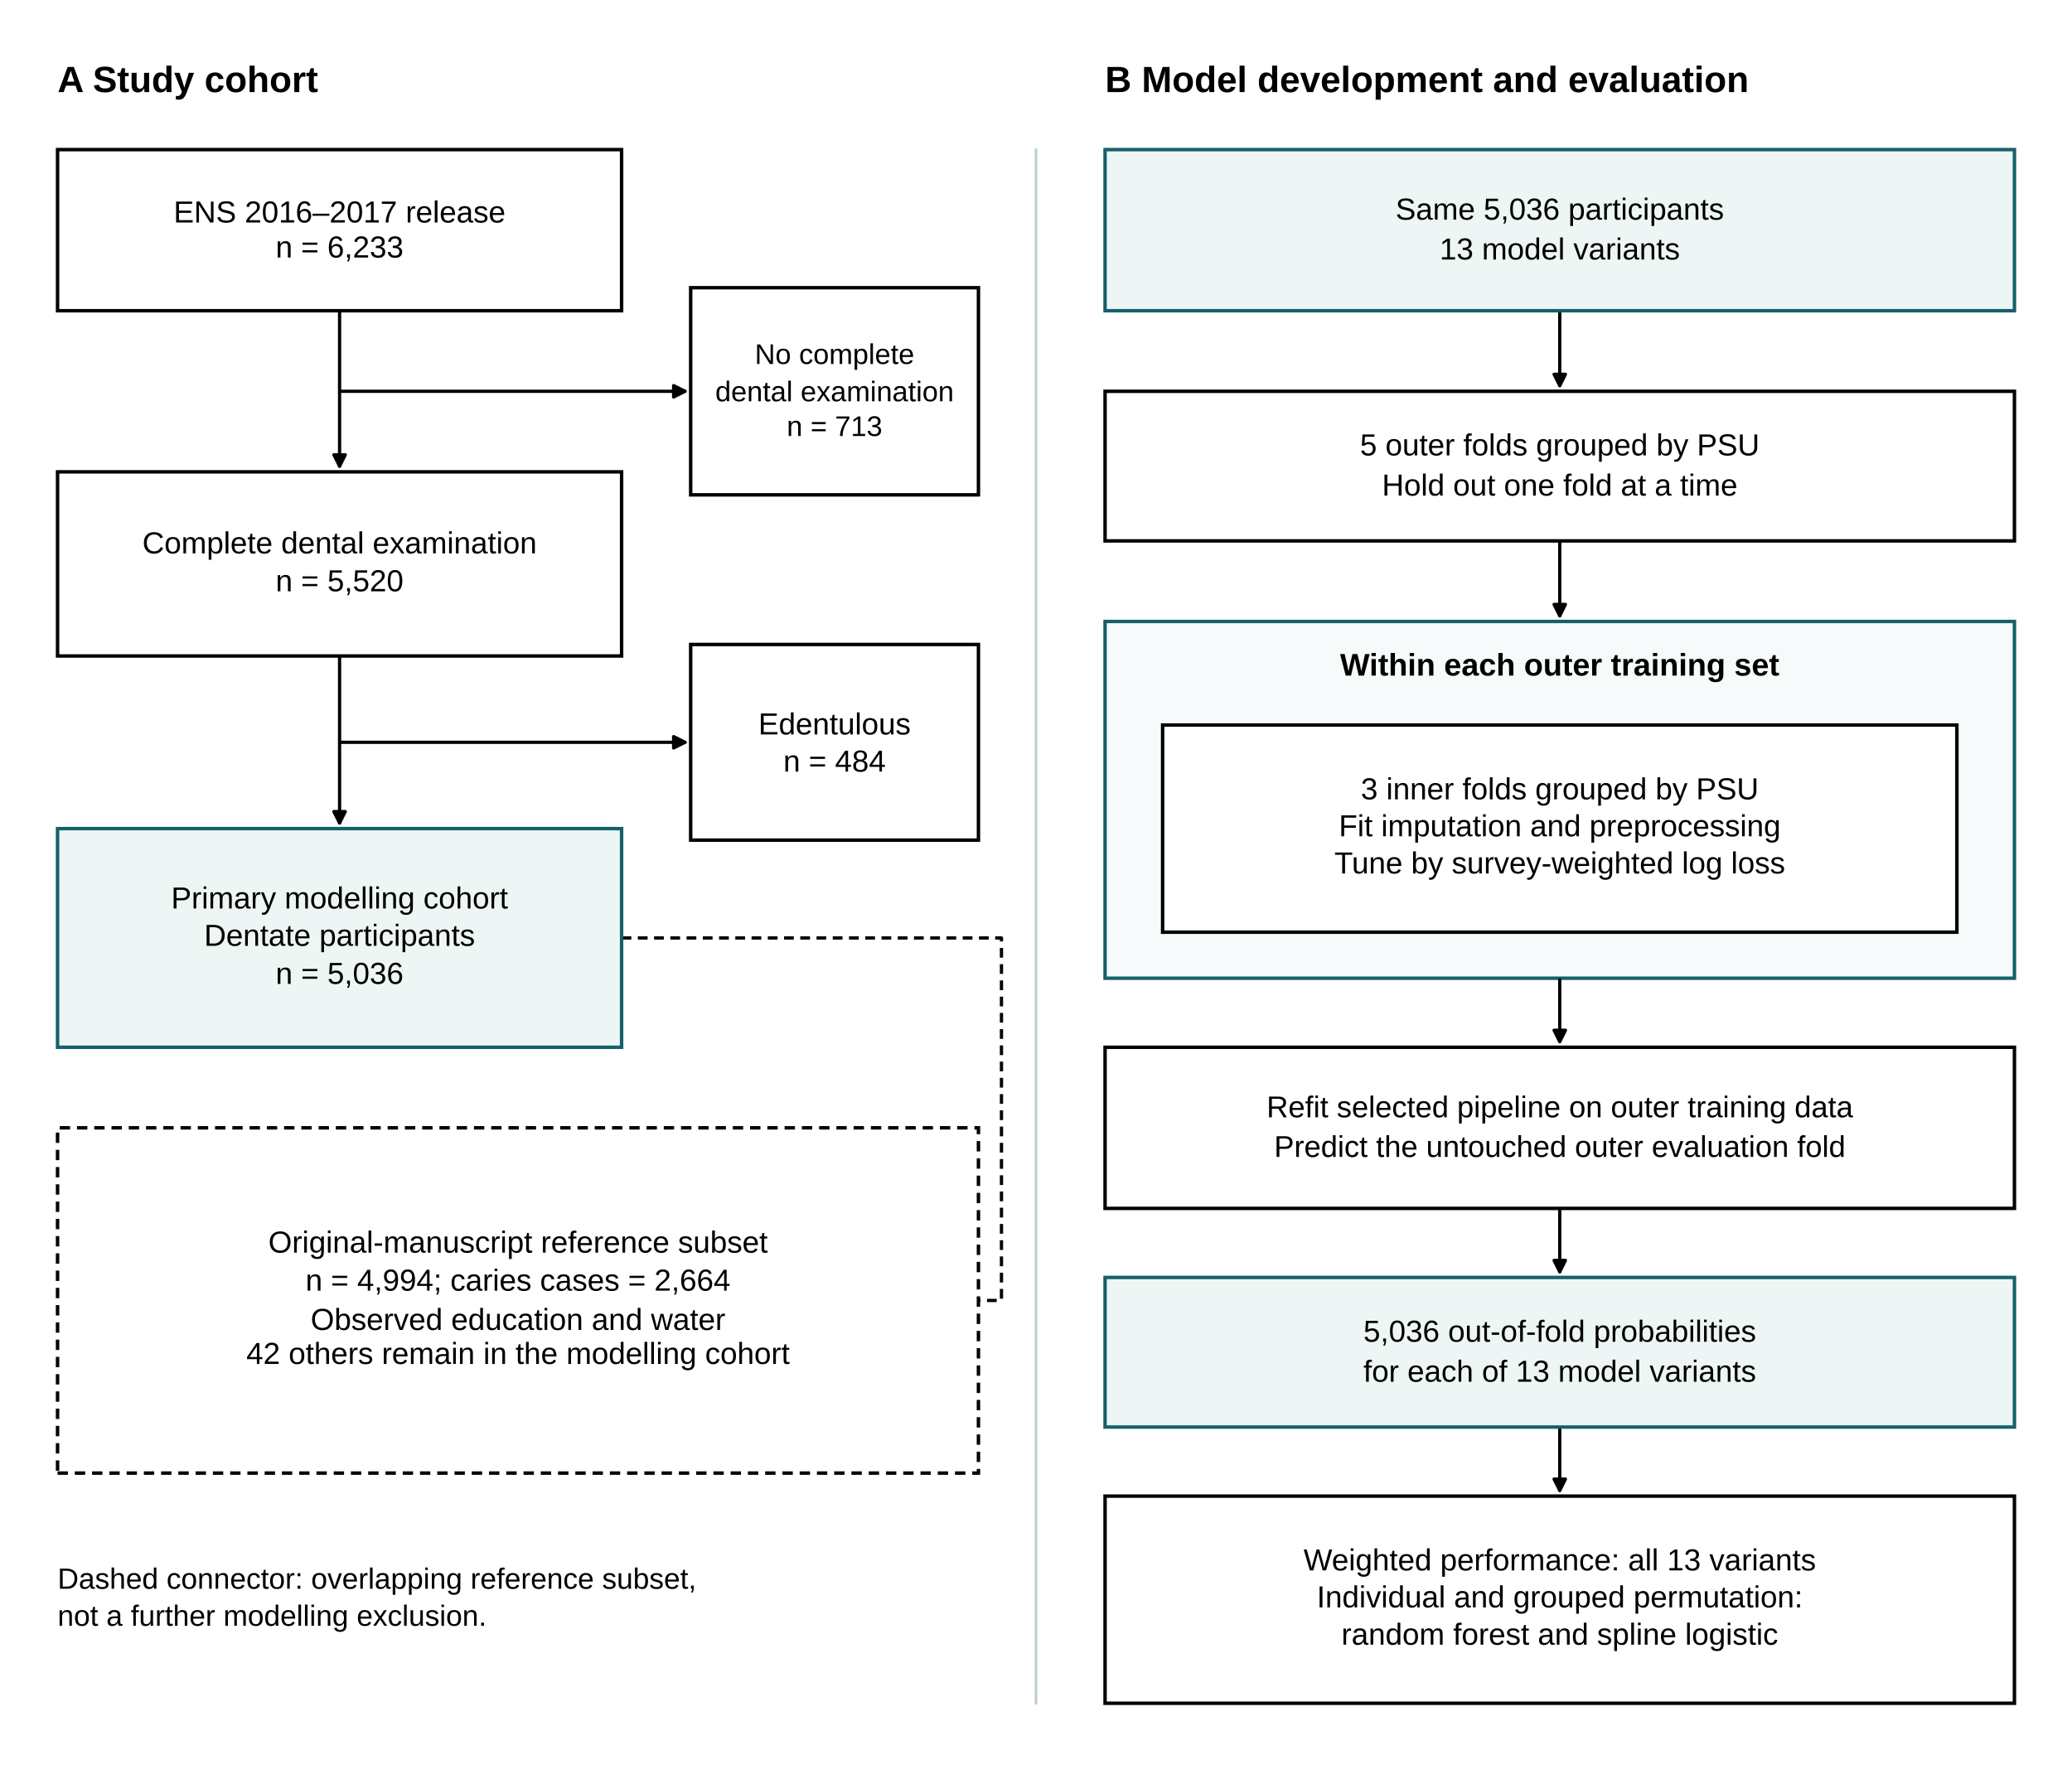
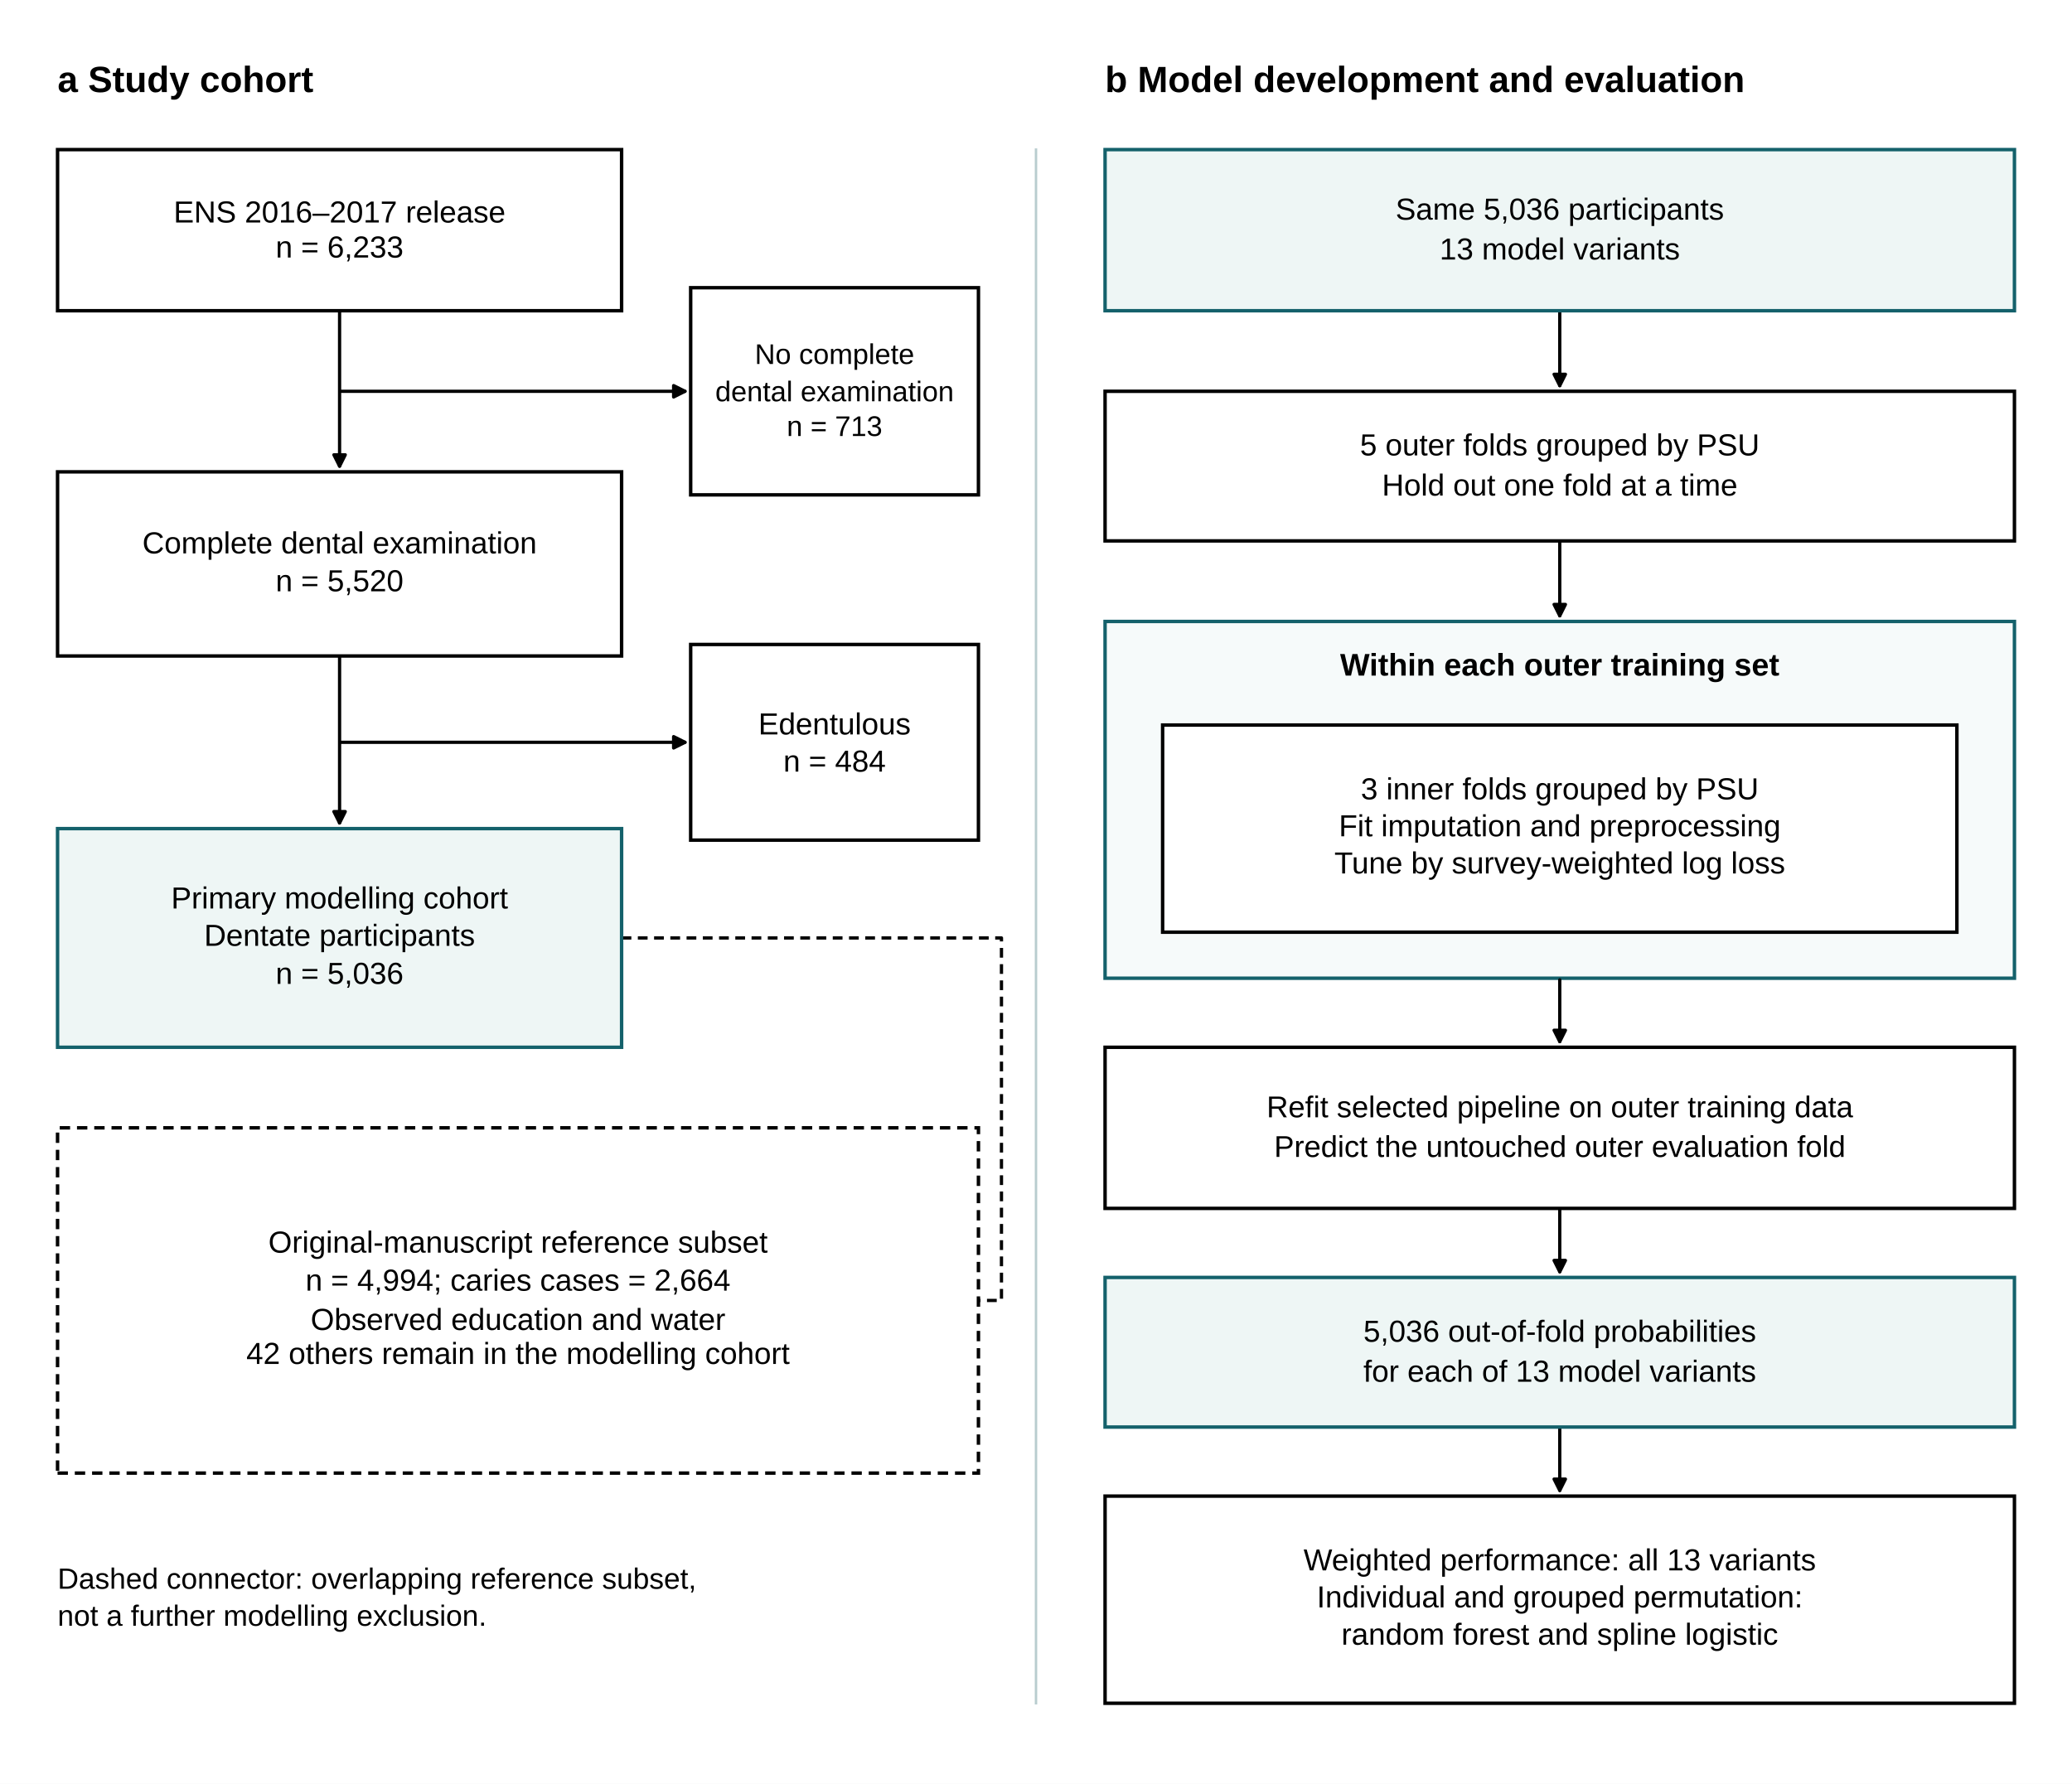
<svg xmlns="http://www.w3.org/2000/svg" width="510.236pt" height="439.37pt" viewBox="0 0 510.236 439.37" version="1.1">
  <defs>
    <style type="text/css">*{stroke-linejoin: round; stroke-linecap: butt}</style>
  </defs>
  <g id="figure_1">
    <g id="patch_1">
      <path d="M 0 439.37  L 510.236 439.37  L 510.236 0  L 0 0  z " style="fill: #ffffff" />
    </g>
    <g id="axes_1">
      <g id="patch_2">
-         <path d="M 83.622 76.938  Q 83.622 96.327 83.622 114.823  " clip-path="url(#p59120a60de)" style="fill: none; stroke: #000000; stroke-width: 0.8; stroke-linecap: round" />
-         <path d="M 85.022 112.023  L 83.622 114.823  L 82.222 112.023  z " clip-path="url(#p59120a60de)" style="stroke: #000000; stroke-width: 0.8; stroke-linecap: round" />
+         <path d="M 83.622 76.938  Q 83.622 96.327 83.622 114.823  " clip-path="url(#p87b1c1f343)" style="fill: none; stroke: #000000; stroke-width: 0.8; stroke-linecap: round" />
+         <path d="M 85.022 112.023  L 83.622 114.823  L 82.222 112.023  z " clip-path="url(#p87b1c1f343)" style="stroke: #000000; stroke-width: 0.8; stroke-linecap: round" />
      </g>
      <g id="patch_3">
-         <path d="M 84.02 96.378  Q 126.799 96.378 168.683 96.378  " clip-path="url(#p59120a60de)" style="fill: none; stroke: #000000; stroke-width: 0.8; stroke-linecap: round" />
-         <path d="M 165.883 94.978  L 168.683 96.378  L 165.883 97.778  z " clip-path="url(#p59120a60de)" style="stroke: #000000; stroke-width: 0.8; stroke-linecap: round" />
+         <path d="M 84.02 96.378  Q 126.799 96.378 168.683 96.378  " clip-path="url(#p87b1c1f343)" style="fill: none; stroke: #000000; stroke-width: 0.8; stroke-linecap: round" />
+         <path d="M 165.883 94.978  L 168.683 96.378  L 165.883 97.778  z " clip-path="url(#p87b1c1f343)" style="stroke: #000000; stroke-width: 0.8; stroke-linecap: round" />
      </g>
      <g id="patch_4">
-         <path d="M 83.622 161.977  Q 83.622 182.785 83.622 202.699  " clip-path="url(#p59120a60de)" style="fill: none; stroke: #000000; stroke-width: 0.8; stroke-linecap: round" />
-         <path d="M 85.022 199.899  L 83.622 202.699  L 82.222 199.899  z " clip-path="url(#p59120a60de)" style="stroke: #000000; stroke-width: 0.8; stroke-linecap: round" />
+         <path d="M 83.622 161.977  Q 83.622 182.785 83.622 202.699  " clip-path="url(#p87b1c1f343)" style="fill: none; stroke: #000000; stroke-width: 0.8; stroke-linecap: round" />
+         <path d="M 85.022 199.899  L 83.622 202.699  L 82.222 199.899  z " clip-path="url(#p87b1c1f343)" style="stroke: #000000; stroke-width: 0.8; stroke-linecap: round" />
      </g>
      <g id="patch_5">
-         <path d="M 84.02 182.835  Q 126.799 182.835 168.683 182.835  " clip-path="url(#p59120a60de)" style="fill: none; stroke: #000000; stroke-width: 0.8; stroke-linecap: round" />
-         <path d="M 165.883 181.435  L 168.683 182.835  L 165.883 184.235  z " clip-path="url(#p59120a60de)" style="stroke: #000000; stroke-width: 0.8; stroke-linecap: round" />
+         <path d="M 84.02 182.835  Q 126.799 182.835 168.683 182.835  " clip-path="url(#p87b1c1f343)" style="fill: none; stroke: #000000; stroke-width: 0.8; stroke-linecap: round" />
+         <path d="M 165.883 181.435  L 168.683 182.835  L 165.883 184.235  z " clip-path="url(#p87b1c1f343)" style="stroke: #000000; stroke-width: 0.8; stroke-linecap: round" />
      </g>
      <g id="line2d_1">
-         <path d="M 153.071 231.024  L 246.614 231.024  L 246.614 320.315  L 240.945 320.315  " clip-path="url(#p59120a60de)" style="fill: none; stroke-dasharray: 2.4,1.6; stroke-dashoffset: 0; stroke: #000000; stroke-width: 0.8" />
+         <path d="M 153.071 231.024  L 246.614 231.024  L 246.614 320.315  L 240.945 320.315  " clip-path="url(#p87b1c1f343)" style="fill: none; stroke-dasharray: 2.4,1.6; stroke-dashoffset: 0; stroke: #000000; stroke-width: 0.8" />
      </g>
      <g id="patch_6">
-         <path d="M 384.094 76.938  Q 384.094 86.409 384.094 94.985  " clip-path="url(#p59120a60de)" style="fill: none; stroke: #000000; stroke-width: 0.8; stroke-linecap: round" />
-         <path d="M 385.494 92.185  L 384.094 94.985  L 382.694 92.185  z " clip-path="url(#p59120a60de)" style="stroke: #000000; stroke-width: 0.8; stroke-linecap: round" />
+         <path d="M 384.094 76.938  Q 384.094 86.409 384.094 94.985  " clip-path="url(#p87b1c1f343)" style="fill: none; stroke: #000000; stroke-width: 0.8; stroke-linecap: round" />
+         <path d="M 385.494 92.185  L 384.094 94.985  L 382.694 92.185  z " clip-path="url(#p87b1c1f343)" style="stroke: #000000; stroke-width: 0.8; stroke-linecap: round" />
      </g>
      <g id="patch_7">
-         <path d="M 384.094 133.63  Q 384.094 143.101 384.094 151.678  " clip-path="url(#p59120a60de)" style="fill: none; stroke: #000000; stroke-width: 0.8; stroke-linecap: round" />
-         <path d="M 385.494 148.878  L 384.094 151.678  L 382.694 148.878  z " clip-path="url(#p59120a60de)" style="stroke: #000000; stroke-width: 0.8; stroke-linecap: round" />
+         <path d="M 384.094 133.63  Q 384.094 143.101 384.094 151.678  " clip-path="url(#p87b1c1f343)" style="fill: none; stroke: #000000; stroke-width: 0.8; stroke-linecap: round" />
+         <path d="M 385.494 148.878  L 384.094 151.678  L 382.694 148.878  z " clip-path="url(#p87b1c1f343)" style="stroke: #000000; stroke-width: 0.8; stroke-linecap: round" />
      </g>
      <g id="patch_8">
-         <path d="M 272.126 240.945  L 496.063 240.945  L 496.063 153.071  L 272.126 153.071  z " clip-path="url(#p59120a60de)" style="fill: #f6fafa; stroke: #14616b; stroke-width: 0.85; stroke-linejoin: miter" />
+         <path d="M 272.126 240.945  L 496.063 240.945  L 496.063 153.071  L 272.126 153.071  z " clip-path="url(#p87b1c1f343)" style="fill: #f6fafa; stroke: #14616b; stroke-width: 0.85; stroke-linejoin: miter" />
      </g>
      <g id="patch_9">
-         <path d="M 384.094 241.348  Q 384.094 249.401 384.094 256.56  " clip-path="url(#p59120a60de)" style="fill: none; stroke: #000000; stroke-width: 0.8; stroke-linecap: round" />
-         <path d="M 385.494 253.76  L 384.094 256.56  L 382.694 253.76  z " clip-path="url(#p59120a60de)" style="stroke: #000000; stroke-width: 0.8; stroke-linecap: round" />
+         <path d="M 384.094 241.348  Q 384.094 249.401 384.094 256.56  " clip-path="url(#p87b1c1f343)" style="fill: none; stroke: #000000; stroke-width: 0.8; stroke-linecap: round" />
+         <path d="M 385.494 253.76  L 384.094 256.56  L 382.694 253.76  z " clip-path="url(#p87b1c1f343)" style="stroke: #000000; stroke-width: 0.8; stroke-linecap: round" />
      </g>
      <g id="patch_10">
-         <path d="M 384.094 298.041  Q 384.094 306.094 384.094 313.253  " clip-path="url(#p59120a60de)" style="fill: none; stroke: #000000; stroke-width: 0.8; stroke-linecap: round" />
-         <path d="M 385.494 310.453  L 384.094 313.253  L 382.694 310.453  z " clip-path="url(#p59120a60de)" style="stroke: #000000; stroke-width: 0.8; stroke-linecap: round" />
+         <path d="M 384.094 298.041  Q 384.094 306.094 384.094 313.253  " clip-path="url(#p87b1c1f343)" style="fill: none; stroke: #000000; stroke-width: 0.8; stroke-linecap: round" />
+         <path d="M 385.494 310.453  L 384.094 313.253  L 382.694 310.453  z " clip-path="url(#p87b1c1f343)" style="stroke: #000000; stroke-width: 0.8; stroke-linecap: round" />
      </g>
      <g id="patch_11">
-         <path d="M 384.094 351.899  Q 384.094 359.952 384.094 367.111  " clip-path="url(#p59120a60de)" style="fill: none; stroke: #000000; stroke-width: 0.8; stroke-linecap: round" />
-         <path d="M 385.494 364.311  L 384.094 367.111  L 382.694 364.311  z " clip-path="url(#p59120a60de)" style="stroke: #000000; stroke-width: 0.8; stroke-linecap: round" />
+         <path d="M 384.094 351.899  Q 384.094 359.952 384.094 367.111  " clip-path="url(#p87b1c1f343)" style="fill: none; stroke: #000000; stroke-width: 0.8; stroke-linecap: round" />
+         <path d="M 385.494 364.311  L 384.094 367.111  L 382.694 364.311  z " clip-path="url(#p87b1c1f343)" style="stroke: #000000; stroke-width: 0.8; stroke-linecap: round" />
      </g>
      <g id="line2d_2">
-         <path d="M 255.118 419.528  L 255.118 36.85  " clip-path="url(#p59120a60de)" style="fill: none; stroke: #b8cdcf; stroke-width: 0.6; stroke-linecap: square" />
+         <path d="M 255.118 419.528  L 255.118 36.85  " clip-path="url(#p87b1c1f343)" style="fill: none; stroke: #b8cdcf; stroke-width: 0.6; stroke-linecap: square" />
      </g>
      <g id="patch_12">
-         <path d="M 14.173 76.535  L 153.071 76.535  L 153.071 36.85  L 14.173 36.85  z " clip-path="url(#p59120a60de)" style="fill: #ffffff; stroke: #000000; stroke-width: 0.85; stroke-linejoin: miter" />
+         <path d="M 14.173 76.535  L 153.071 76.535  L 153.071 36.85  L 14.173 36.85  z " clip-path="url(#p87b1c1f343)" style="fill: #ffffff; stroke: #000000; stroke-width: 0.85; stroke-linejoin: miter" />
      </g>
      <g id="patch_13">
-         <path d="M 14.173 161.575  L 153.071 161.575  L 153.071 116.22  L 14.173 116.22  z " clip-path="url(#p59120a60de)" style="fill: #ffffff; stroke: #000000; stroke-width: 0.85; stroke-linejoin: miter" />
+         <path d="M 14.173 161.575  L 153.071 161.575  L 153.071 116.22  L 14.173 116.22  z " clip-path="url(#p87b1c1f343)" style="fill: #ffffff; stroke: #000000; stroke-width: 0.85; stroke-linejoin: miter" />
      </g>
      <g id="patch_14">
-         <path d="M 170.079 121.89  L 240.945 121.89  L 240.945 70.866  L 170.079 70.866  z " clip-path="url(#p59120a60de)" style="fill: #ffffff; stroke: #000000; stroke-width: 0.85; stroke-linejoin: miter" />
+         <path d="M 170.079 121.89  L 240.945 121.89  L 240.945 70.866  L 170.079 70.866  z " clip-path="url(#p87b1c1f343)" style="fill: #ffffff; stroke: #000000; stroke-width: 0.85; stroke-linejoin: miter" />
      </g>
      <g id="patch_15">
-         <path d="M 14.173 257.953  L 153.071 257.953  L 153.071 204.094  L 14.173 204.094  z " clip-path="url(#p59120a60de)" style="fill: #eef6f5; stroke: #14616b; stroke-width: 0.85; stroke-linejoin: miter" />
+         <path d="M 14.173 257.953  L 153.071 257.953  L 153.071 204.094  L 14.173 204.094  z " clip-path="url(#p87b1c1f343)" style="fill: #eef6f5; stroke: #14616b; stroke-width: 0.85; stroke-linejoin: miter" />
      </g>
      <g id="patch_16">
-         <path d="M 170.079 206.929  L 240.945 206.929  L 240.945 158.74  L 170.079 158.74  z " clip-path="url(#p59120a60de)" style="fill: #ffffff; stroke: #000000; stroke-width: 0.85; stroke-linejoin: miter" />
+         <path d="M 170.079 206.929  L 240.945 206.929  L 240.945 158.74  L 170.079 158.74  z " clip-path="url(#p87b1c1f343)" style="fill: #ffffff; stroke: #000000; stroke-width: 0.85; stroke-linejoin: miter" />
      </g>
      <g id="patch_17">
-         <path d="M 14.173 362.835  L 240.945 362.835  L 240.945 277.795  L 14.173 277.795  z " clip-path="url(#p59120a60de)" style="fill: #ffffff; stroke-dasharray: 2.55,1.7; stroke-dashoffset: 0; stroke: #000000; stroke-width: 0.85; stroke-linejoin: miter" />
+         <path d="M 14.173 362.835  L 240.945 362.835  L 240.945 277.795  L 14.173 277.795  z " clip-path="url(#p87b1c1f343)" style="fill: #ffffff; stroke-dasharray: 2.55,1.7; stroke-dashoffset: 0; stroke: #000000; stroke-width: 0.85; stroke-linejoin: miter" />
      </g>
      <g id="patch_18">
-         <path d="M 272.126 76.535  L 496.063 76.535  L 496.063 36.85  L 272.126 36.85  z " clip-path="url(#p59120a60de)" style="fill: #eef6f5; stroke: #14616b; stroke-width: 0.85; stroke-linejoin: miter" />
+         <path d="M 272.126 76.535  L 496.063 76.535  L 496.063 36.85  L 272.126 36.85  z " clip-path="url(#p87b1c1f343)" style="fill: #eef6f5; stroke: #14616b; stroke-width: 0.85; stroke-linejoin: miter" />
      </g>
      <g id="patch_19">
-         <path d="M 272.126 133.228  L 496.063 133.228  L 496.063 96.378  L 272.126 96.378  z " clip-path="url(#p59120a60de)" style="fill: #ffffff; stroke: #000000; stroke-width: 0.85; stroke-linejoin: miter" />
+         <path d="M 272.126 133.228  L 496.063 133.228  L 496.063 96.378  L 272.126 96.378  z " clip-path="url(#p87b1c1f343)" style="fill: #ffffff; stroke: #000000; stroke-width: 0.85; stroke-linejoin: miter" />
      </g>
      <g id="patch_20">
-         <path d="M 286.299 229.606  L 481.89 229.606  L 481.89 178.583  L 286.299 178.583  z " clip-path="url(#p59120a60de)" style="fill: #ffffff; stroke: #000000; stroke-width: 0.85; stroke-linejoin: miter" />
+         <path d="M 286.299 229.606  L 481.89 229.606  L 481.89 178.583  L 286.299 178.583  z " clip-path="url(#p87b1c1f343)" style="fill: #ffffff; stroke: #000000; stroke-width: 0.85; stroke-linejoin: miter" />
      </g>
      <g id="patch_21">
-         <path d="M 272.126 297.638  L 496.063 297.638  L 496.063 257.953  L 272.126 257.953  z " clip-path="url(#p59120a60de)" style="fill: #ffffff; stroke: #000000; stroke-width: 0.85; stroke-linejoin: miter" />
+         <path d="M 272.126 297.638  L 496.063 297.638  L 496.063 257.953  L 272.126 257.953  z " clip-path="url(#p87b1c1f343)" style="fill: #ffffff; stroke: #000000; stroke-width: 0.85; stroke-linejoin: miter" />
      </g>
      <g id="patch_22">
-         <path d="M 272.126 351.496  L 496.063 351.496  L 496.063 314.646  L 272.126 314.646  z " clip-path="url(#p59120a60de)" style="fill: #eef6f5; stroke: #14616b; stroke-width: 0.85; stroke-linejoin: miter" />
+         <path d="M 272.126 351.496  L 496.063 351.496  L 496.063 314.646  L 272.126 314.646  z " clip-path="url(#p87b1c1f343)" style="fill: #eef6f5; stroke: #14616b; stroke-width: 0.85; stroke-linejoin: miter" />
      </g>
      <g id="patch_23">
-         <path d="M 272.126 419.528  L 496.063 419.528  L 496.063 368.504  L 272.126 368.504  z " clip-path="url(#p59120a60de)" style="fill: #ffffff; stroke: #000000; stroke-width: 0.85; stroke-linejoin: miter" />
+         <path d="M 272.126 419.528  L 496.063 419.528  L 496.063 368.504  L 272.126 368.504  z " clip-path="url(#p87b1c1f343)" style="fill: #ffffff; stroke: #000000; stroke-width: 0.85; stroke-linejoin: miter" />
      </g>
      <g id="text_1">
-         <text style="font-weight: 700; font-size: 9px; font-family: 'Arial', 'DejaVu Sans', sans-serif; text-anchor: start" x="14.173" y="22.677" transform="rotate(-0 14.17323 22.67716)">A  Study cohort</text>
+         <text style="font-weight: 700; font-size: 9px; font-family: 'Arial', 'DejaVu Sans', sans-serif; text-anchor: start" x="14.173" y="22.677" transform="rotate(-0 14.17323 22.67716)">a  Study cohort</text>
      </g>
      <g id="text_2">
-         <text style="font-weight: 700; font-size: 9px; font-family: 'Arial', 'DejaVu Sans', sans-serif; text-anchor: start" x="272.126" y="22.677" transform="rotate(-0 272.126 22.67716)">B  Model development and evaluation</text>
+         <text style="font-weight: 700; font-size: 9px; font-family: 'Arial', 'DejaVu Sans', sans-serif; text-anchor: start" x="272.126" y="22.677" transform="rotate(-0 272.126 22.67716)">b  Model development and evaluation</text>
      </g>
      <g id="text_3">
        <text style="font-size: 7.5px; font-family: 'Arial', 'DejaVu Sans', sans-serif" transform="translate(42.76111 54.80202)">ENS 2016–2017 release</text>
        <text style="font-size: 7.5px; font-family: 'Arial', 'DejaVu Sans', sans-serif" transform="translate(67.87966 63.43244)">n = 6,233</text>
      </g>
      <g id="text_4">
        <text style="font-size: 7.5px; font-family: 'Arial', 'DejaVu Sans', sans-serif" transform="translate(35.05486 136.3071)">Complete dental examination</text>
        <text style="font-size: 7.5px; font-family: 'Arial', 'DejaVu Sans', sans-serif" transform="translate(67.87966 145.6372)">n = 5,520</text>
      </g>
      <g id="text_5">
        <text style="font-size: 7px; font-family: 'Arial', 'DejaVu Sans', sans-serif" transform="translate(185.8648 89.64742)">No complete</text>
        <text style="font-size: 7px; font-family: 'Arial', 'DejaVu Sans', sans-serif" transform="translate(176.1331 98.84217)">dental examination</text>
        <text style="font-size: 7px; font-family: 'Arial', 'DejaVu Sans', sans-serif" transform="translate(193.7376 107.3894)">n = 713</text>
      </g>
      <g id="text_6">
        <text style="font-size: 7.5px; font-family: 'Arial', 'DejaVu Sans', sans-serif" transform="translate(42.15115 223.7684)">Primary modelling cohort</text>
        <text style="font-size: 7.5px; font-family: 'Arial', 'DejaVu Sans', sans-serif" transform="translate(50.27166 232.9625)">Dentate participants</text>
        <text style="font-size: 7.5px; font-family: 'Arial', 'DejaVu Sans', sans-serif" transform="translate(67.87966 242.3382)">n = 5,036</text>
      </g>
      <g id="text_7">
        <text style="font-size: 7.5px; font-family: 'Arial', 'DejaVu Sans', sans-serif" transform="translate(186.7483 180.8998)">Edentulous</text>
        <text style="font-size: 7.5px; font-family: 'Arial', 'DejaVu Sans', sans-serif" transform="translate(192.8966 190.0593)">n = 484</text>
      </g>
      <g id="text_8">
        <text style="font-size: 7.5px; font-family: 'Arial', 'DejaVu Sans', sans-serif" transform="translate(66.07839 308.5327)">Original-manuscript reference subset</text>
        <text style="font-size: 7.5px; font-family: 'Arial', 'DejaVu Sans', sans-serif" transform="translate(75.23601 317.9043)">n = 4,994; caries cases = 2,664</text>
        <text style="font-size: 7.5px; font-family: 'Arial', 'DejaVu Sans', sans-serif" transform="translate(76.48933 327.5766)">Observed education and water</text>
        <text style="font-size: 7.5px; font-family: 'Arial', 'DejaVu Sans', sans-serif" transform="translate(60.65202 335.9462)">42 others remain in the modelling cohort</text>
      </g>
      <g id="text_9">
        <text style="font-size: 7.2px; font-family: 'Arial', 'DejaVu Sans', sans-serif" transform="translate(14.17323 391.3178)">Dashed connector: overlapping reference subset,</text>
        <text style="font-size: 7.2px; font-family: 'Arial', 'DejaVu Sans', sans-serif" transform="translate(14.17323 400.4397)">not a further modelling exclusion.</text>
      </g>
      <g id="text_10">
        <text style="font-size: 7.5px; font-family: 'Arial', 'DejaVu Sans', sans-serif" transform="translate(343.6566 54.10241)">Same 5,036 participants</text>
        <text style="font-size: 7.5px; font-family: 'Arial', 'DejaVu Sans', sans-serif" transform="translate(354.4976 63.91584)">13 model variants</text>
      </g>
      <g id="text_11">
        <text style="font-size: 7.5px; font-family: 'Arial', 'DejaVu Sans', sans-serif" transform="translate(334.9009 112.1687)">5 outer folds grouped by PSU</text>
        <text style="font-size: 7.5px; font-family: 'Arial', 'DejaVu Sans', sans-serif" transform="translate(340.3209 122.0642)">Hold out one fold at a time</text>
      </g>
      <g id="text_12">
        <text style="font-weight: 700; font-size: 7.7px; font-family: 'Arial', 'DejaVu Sans', sans-serif; text-anchor: middle" x="384.094" y="166.402" transform="rotate(-0 384.0945 166.402)">Within each outer training set</text>
      </g>
      <g id="text_13">
        <text style="font-size: 7.5px; font-family: 'Arial', 'DejaVu Sans', sans-serif" transform="translate(335.1095 196.885)">3 inner folds grouped by PSU</text>
        <text style="font-size: 7.5px; font-family: 'Arial', 'DejaVu Sans', sans-serif" transform="translate(329.6943 205.9894)">Fit imputation and preprocessing</text>
        <text style="font-size: 7.5px; font-family: 'Arial', 'DejaVu Sans', sans-serif" transform="translate(328.5839 215.1396)">Tune by survey-weighted log loss</text>
      </g>
      <g id="text_14">
        <text style="font-size: 7.4px; font-family: 'Arial', 'DejaVu Sans', sans-serif" transform="translate(311.9029 275.196)">Refit selected pipeline on outer training data</text>
        <text style="font-size: 7.4px; font-family: 'Arial', 'DejaVu Sans', sans-serif" transform="translate(313.7511 284.9595)">Predict the untouched outer evaluation fold</text>
      </g>
      <g id="text_15">
        <text style="font-size: 7.5px; font-family: 'Arial', 'DejaVu Sans', sans-serif" transform="translate(335.7347 330.4804)">5,036 out-of-fold probabilities</text>
        <text style="font-size: 7.5px; font-family: 'Arial', 'DejaVu Sans', sans-serif" transform="translate(335.7382 340.3284)">for each of 13 model variants</text>
      </g>
      <g id="text_16">
        <text style="font-size: 7.5px; font-family: 'Arial', 'DejaVu Sans', sans-serif" transform="translate(321.0101 386.8062)">Weighted performance: all 13 variants</text>
        <text style="font-size: 7.5px; font-family: 'Arial', 'DejaVu Sans', sans-serif" transform="translate(324.2662 395.9107)">Individual and grouped permutation:</text>
        <text style="font-size: 7.5px; font-family: 'Arial', 'DejaVu Sans', sans-serif" transform="translate(330.3201 405.1065)">random forest and spline logistic</text>
      </g>
    </g>
  </g>
  <defs>
-     <clipPath id="p59120a60de">
+     <clipPath id="p87b1c1f343">
      <rect x="0" y="0" width="510.236" height="439.37" />
    </clipPath>
  </defs>
</svg>
